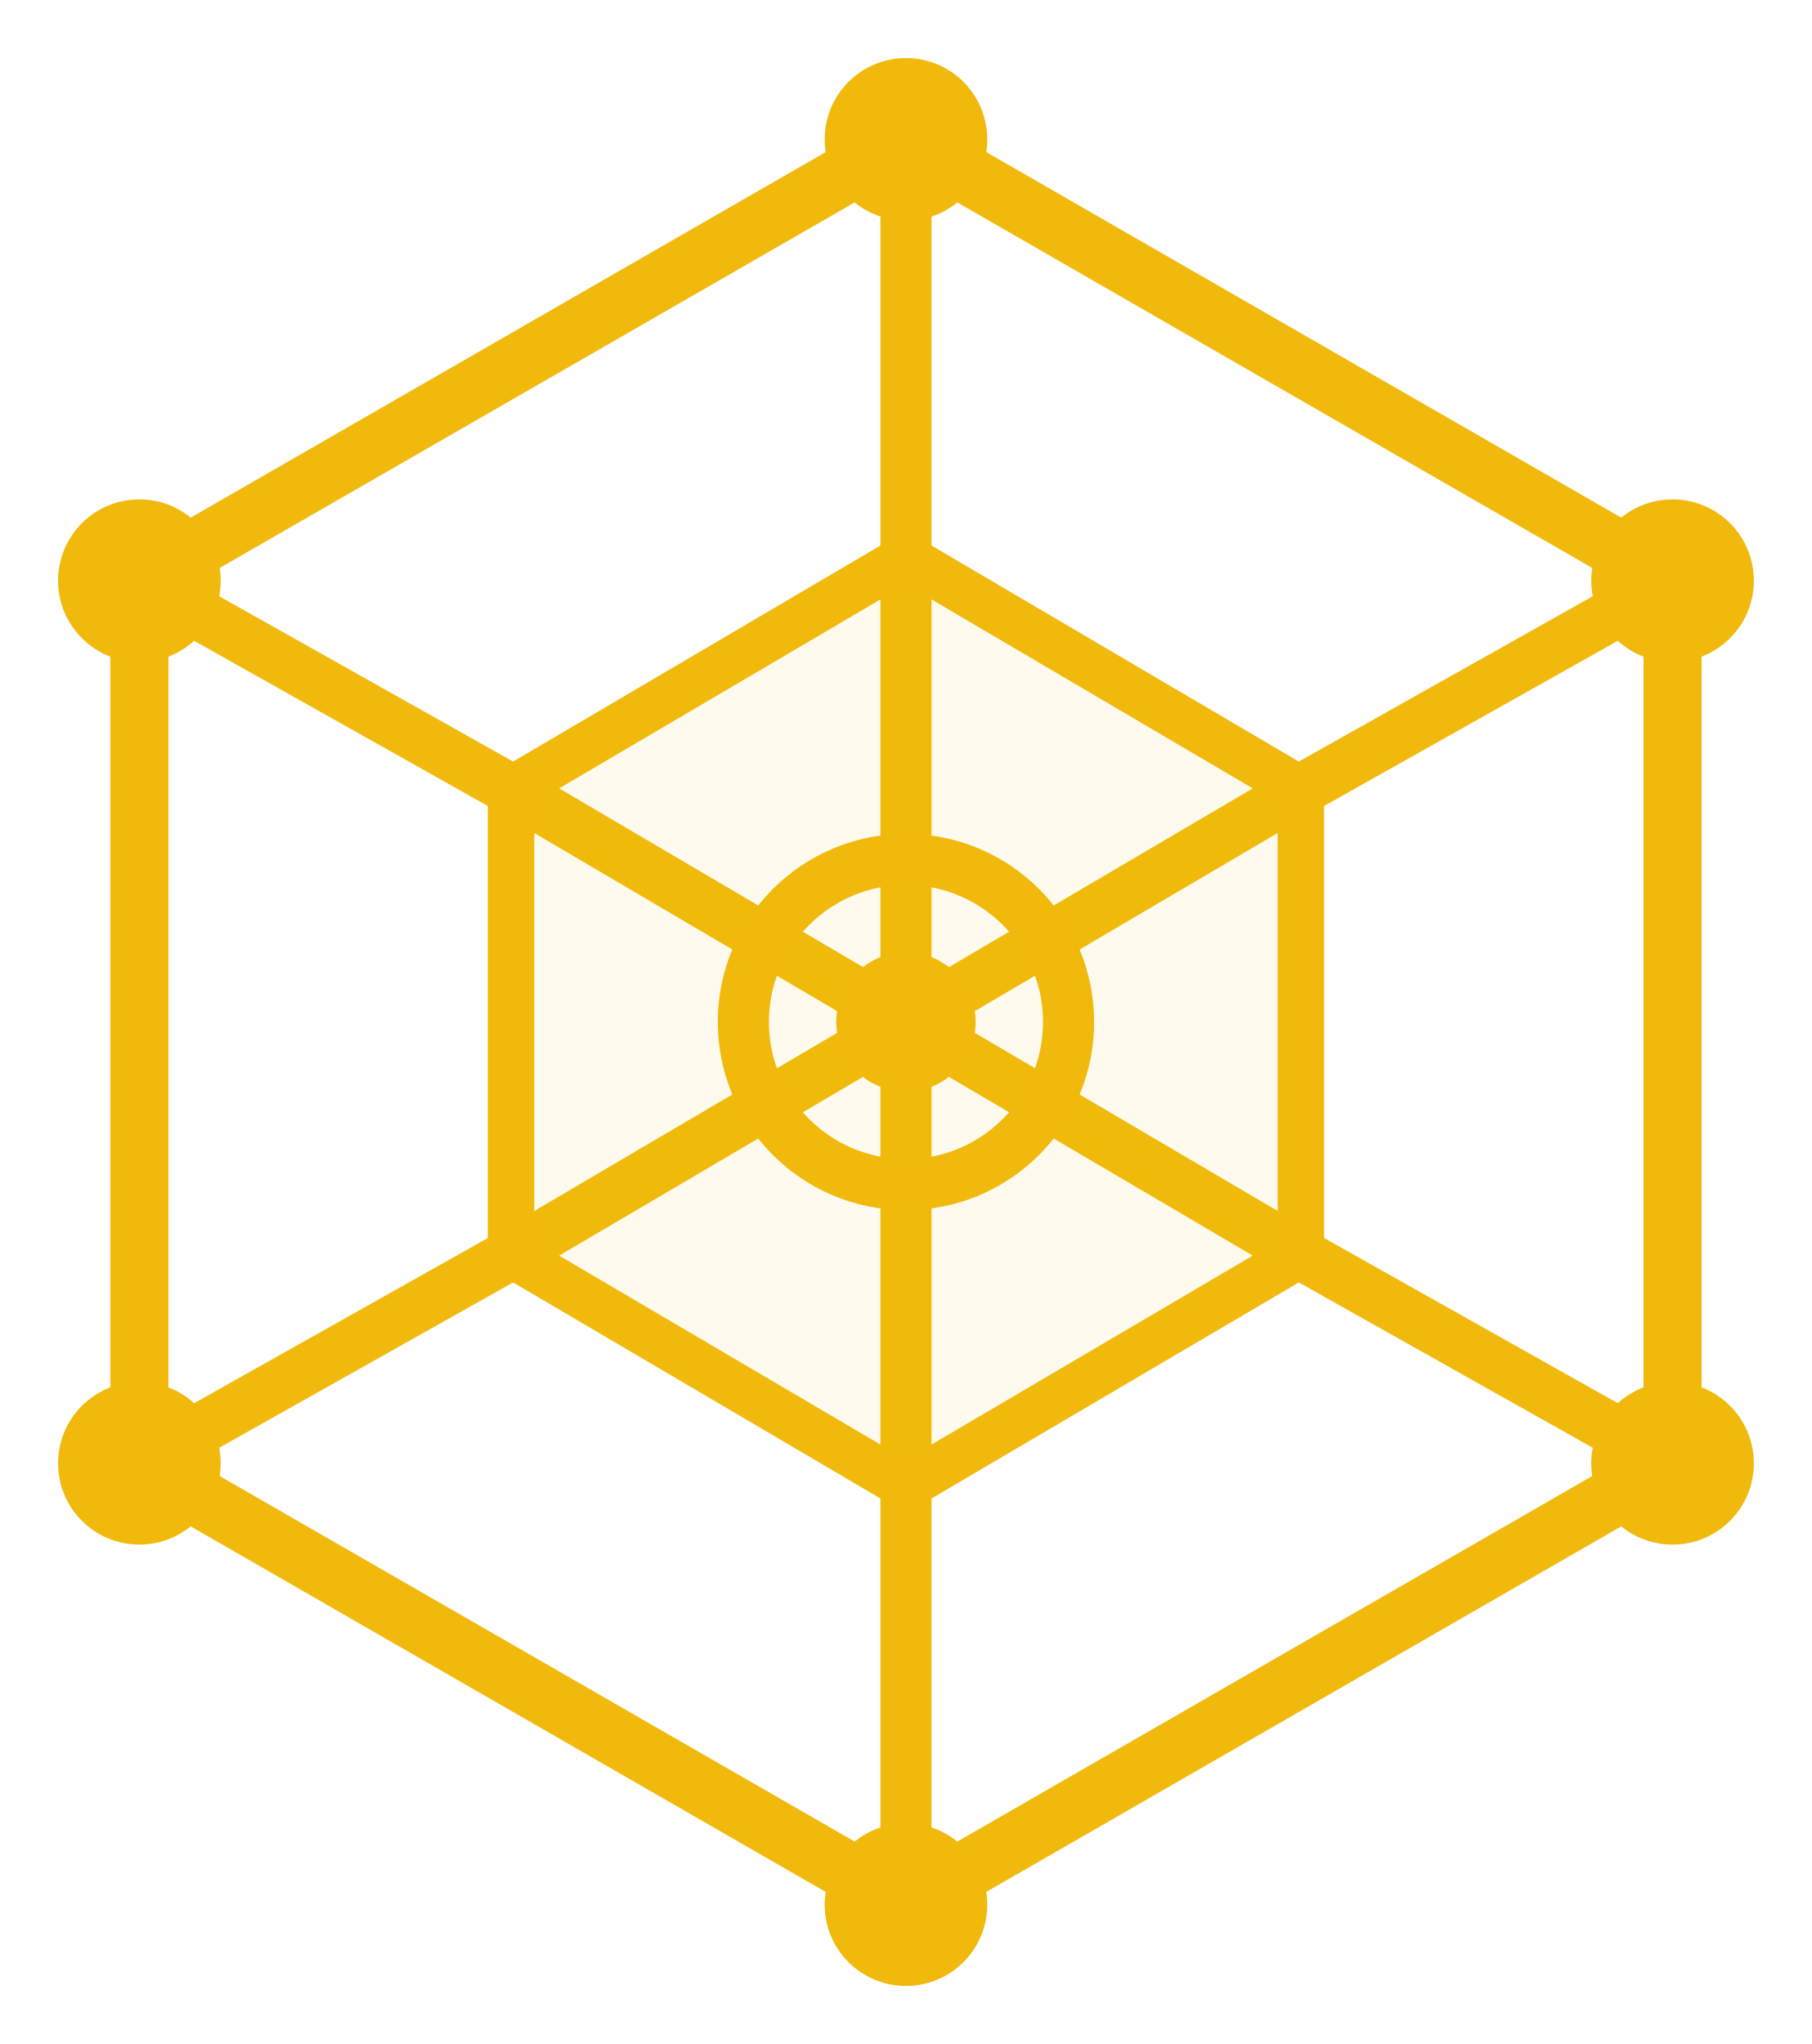
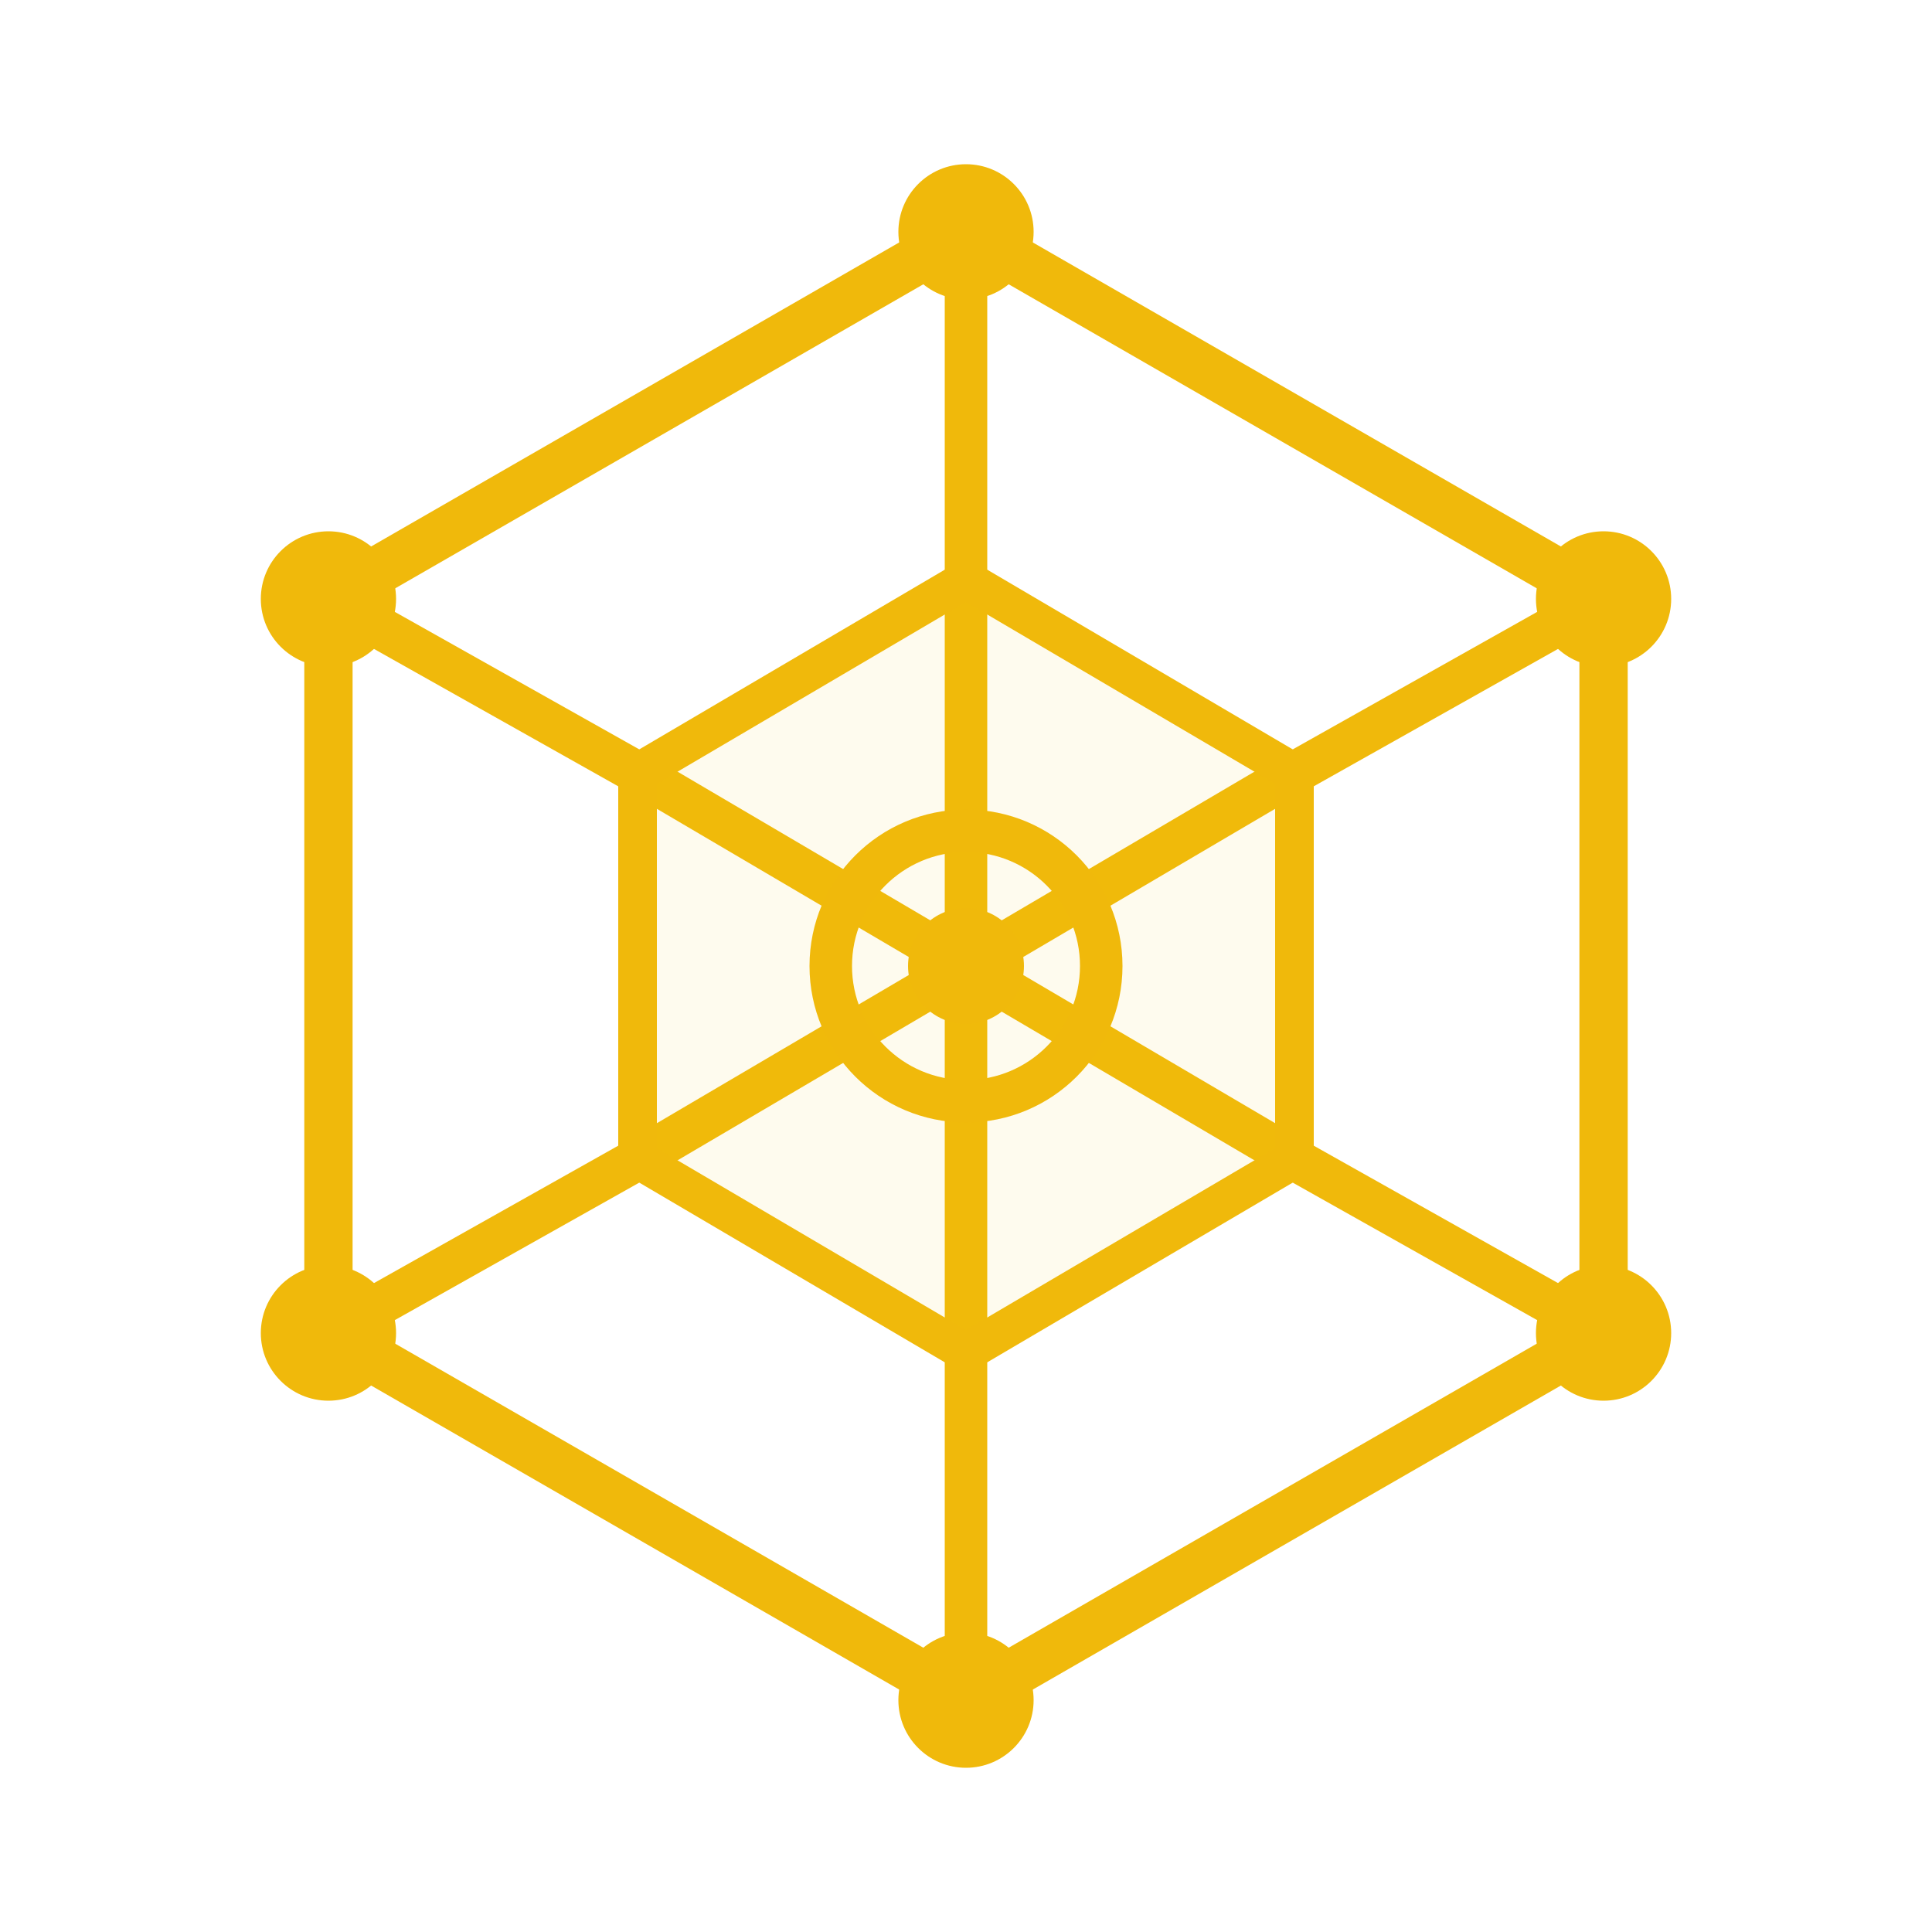
- <svg xmlns="http://www.w3.org/2000/svg" viewBox="11 6 78 88">
+ <svg xmlns="http://www.w3.org/2000/svg" viewBox="0 0 100 100">
  <line x1="50" y1="12" x2="50" y2="30" stroke="#f0b90b" stroke-width="2.2" stroke-linecap="round" />
  <line x1="83" y1="31" x2="67" y2="40" stroke="#f0b90b" stroke-width="2.2" stroke-linecap="round" />
  <line x1="83" y1="69" x2="67" y2="60" stroke="#f0b90b" stroke-width="2.2" stroke-linecap="round" />
  <line x1="50" y1="88" x2="50" y2="70" stroke="#f0b90b" stroke-width="2.2" stroke-linecap="round" />
  <line x1="17" y1="69" x2="33" y2="60" stroke="#f0b90b" stroke-width="2.2" stroke-linecap="round" />
  <line x1="17" y1="31" x2="33" y2="40" stroke="#f0b90b" stroke-width="2.2" stroke-linecap="round" />
  <line x1="50" y1="30" x2="50" y2="70" stroke="#f0b90b" stroke-width="2.2" stroke-linecap="round" />
  <line x1="67" y1="40" x2="33" y2="60" stroke="#f0b90b" stroke-width="2.2" stroke-linecap="round" />
  <line x1="33" y1="40" x2="67" y2="60" stroke="#f0b90b" stroke-width="2.2" stroke-linecap="round" />
  <polygon points="50,30 67,40 67,60 50,70 33,60 33,40" fill="rgba(240,185,11,0.07)" stroke="#f0b90b" stroke-width="2" stroke-linejoin="round" />
  <polygon points="50,12 83,31 83,69 50,88 17,69 17,31" fill="none" stroke="#f0b90b" stroke-width="2.5" stroke-linejoin="round" />
  <circle cx="50" cy="50" r="7" fill="none" stroke="#f0b90b" stroke-width="2.2" />
  <circle cx="50" cy="50" r="3" fill="#f0b90b" />
  <circle cx="50" cy="12" r="3.5" fill="#f0b90b" />
  <circle cx="83" cy="31" r="3.5" fill="#f0b90b" />
  <circle cx="83" cy="69" r="3.5" fill="#f0b90b" />
  <circle cx="50" cy="88" r="3.5" fill="#f0b90b" />
  <circle cx="17" cy="69" r="3.5" fill="#f0b90b" />
  <circle cx="17" cy="31" r="3.5" fill="#f0b90b" />
</svg>
